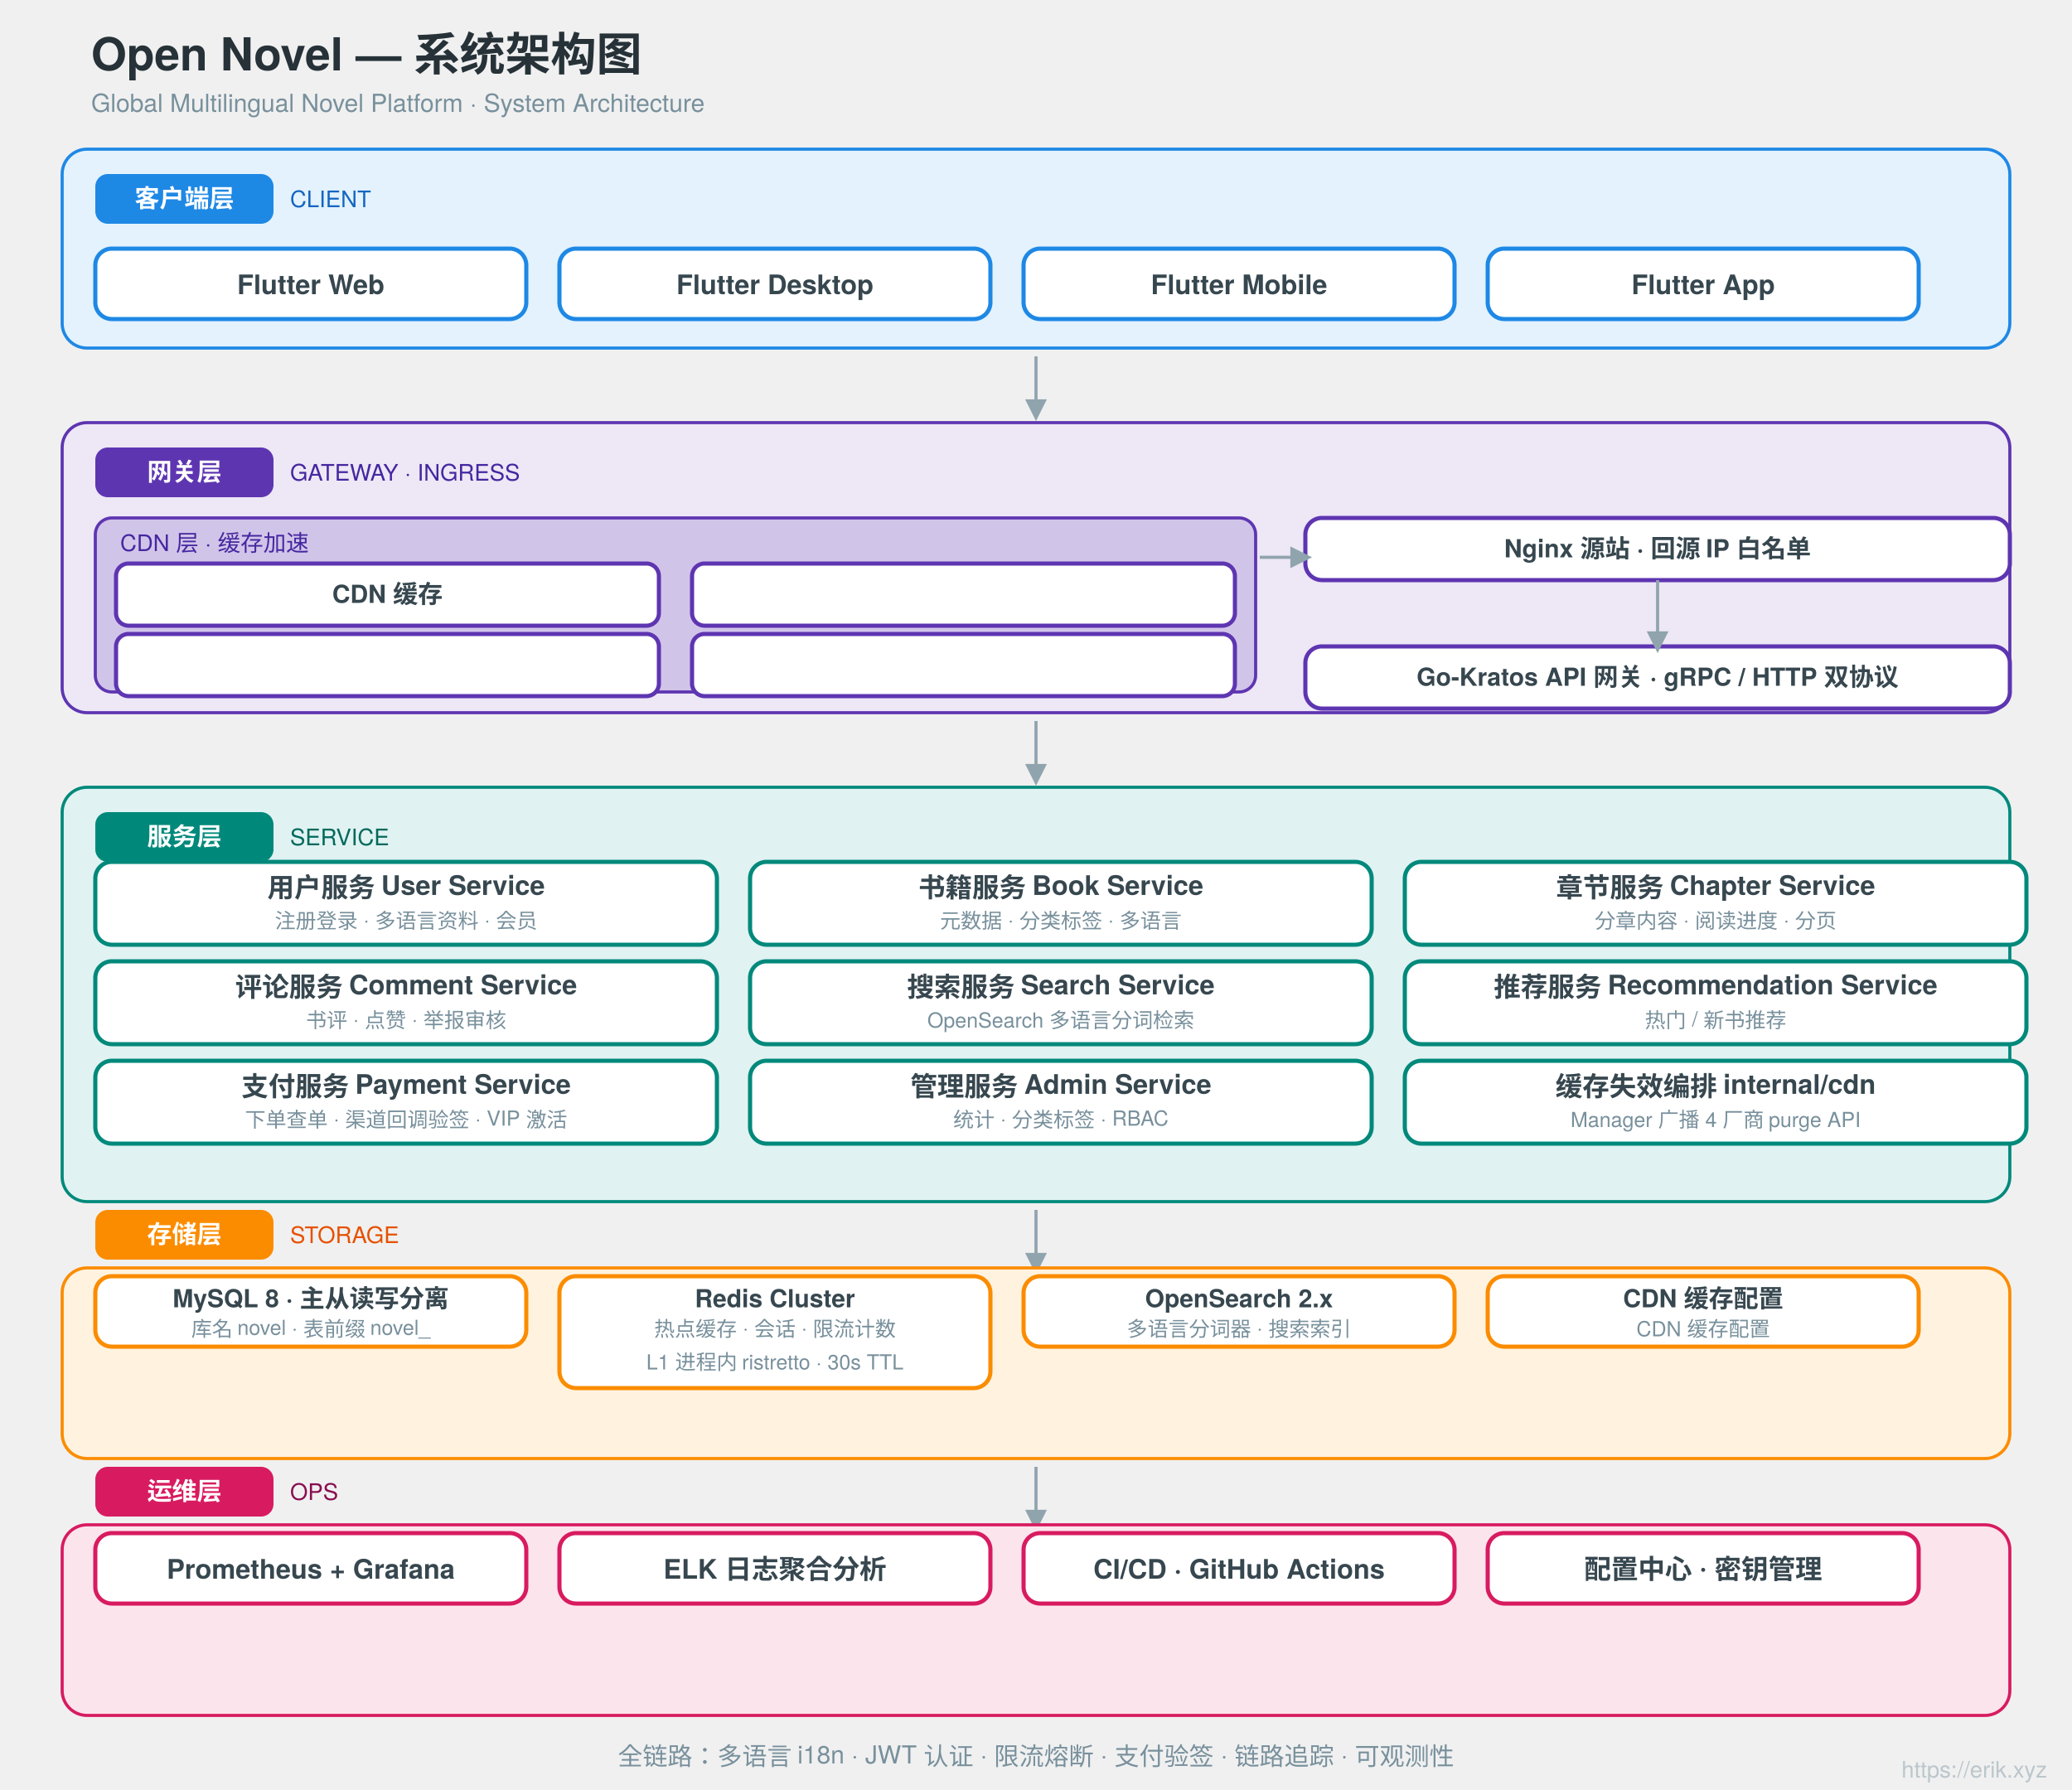
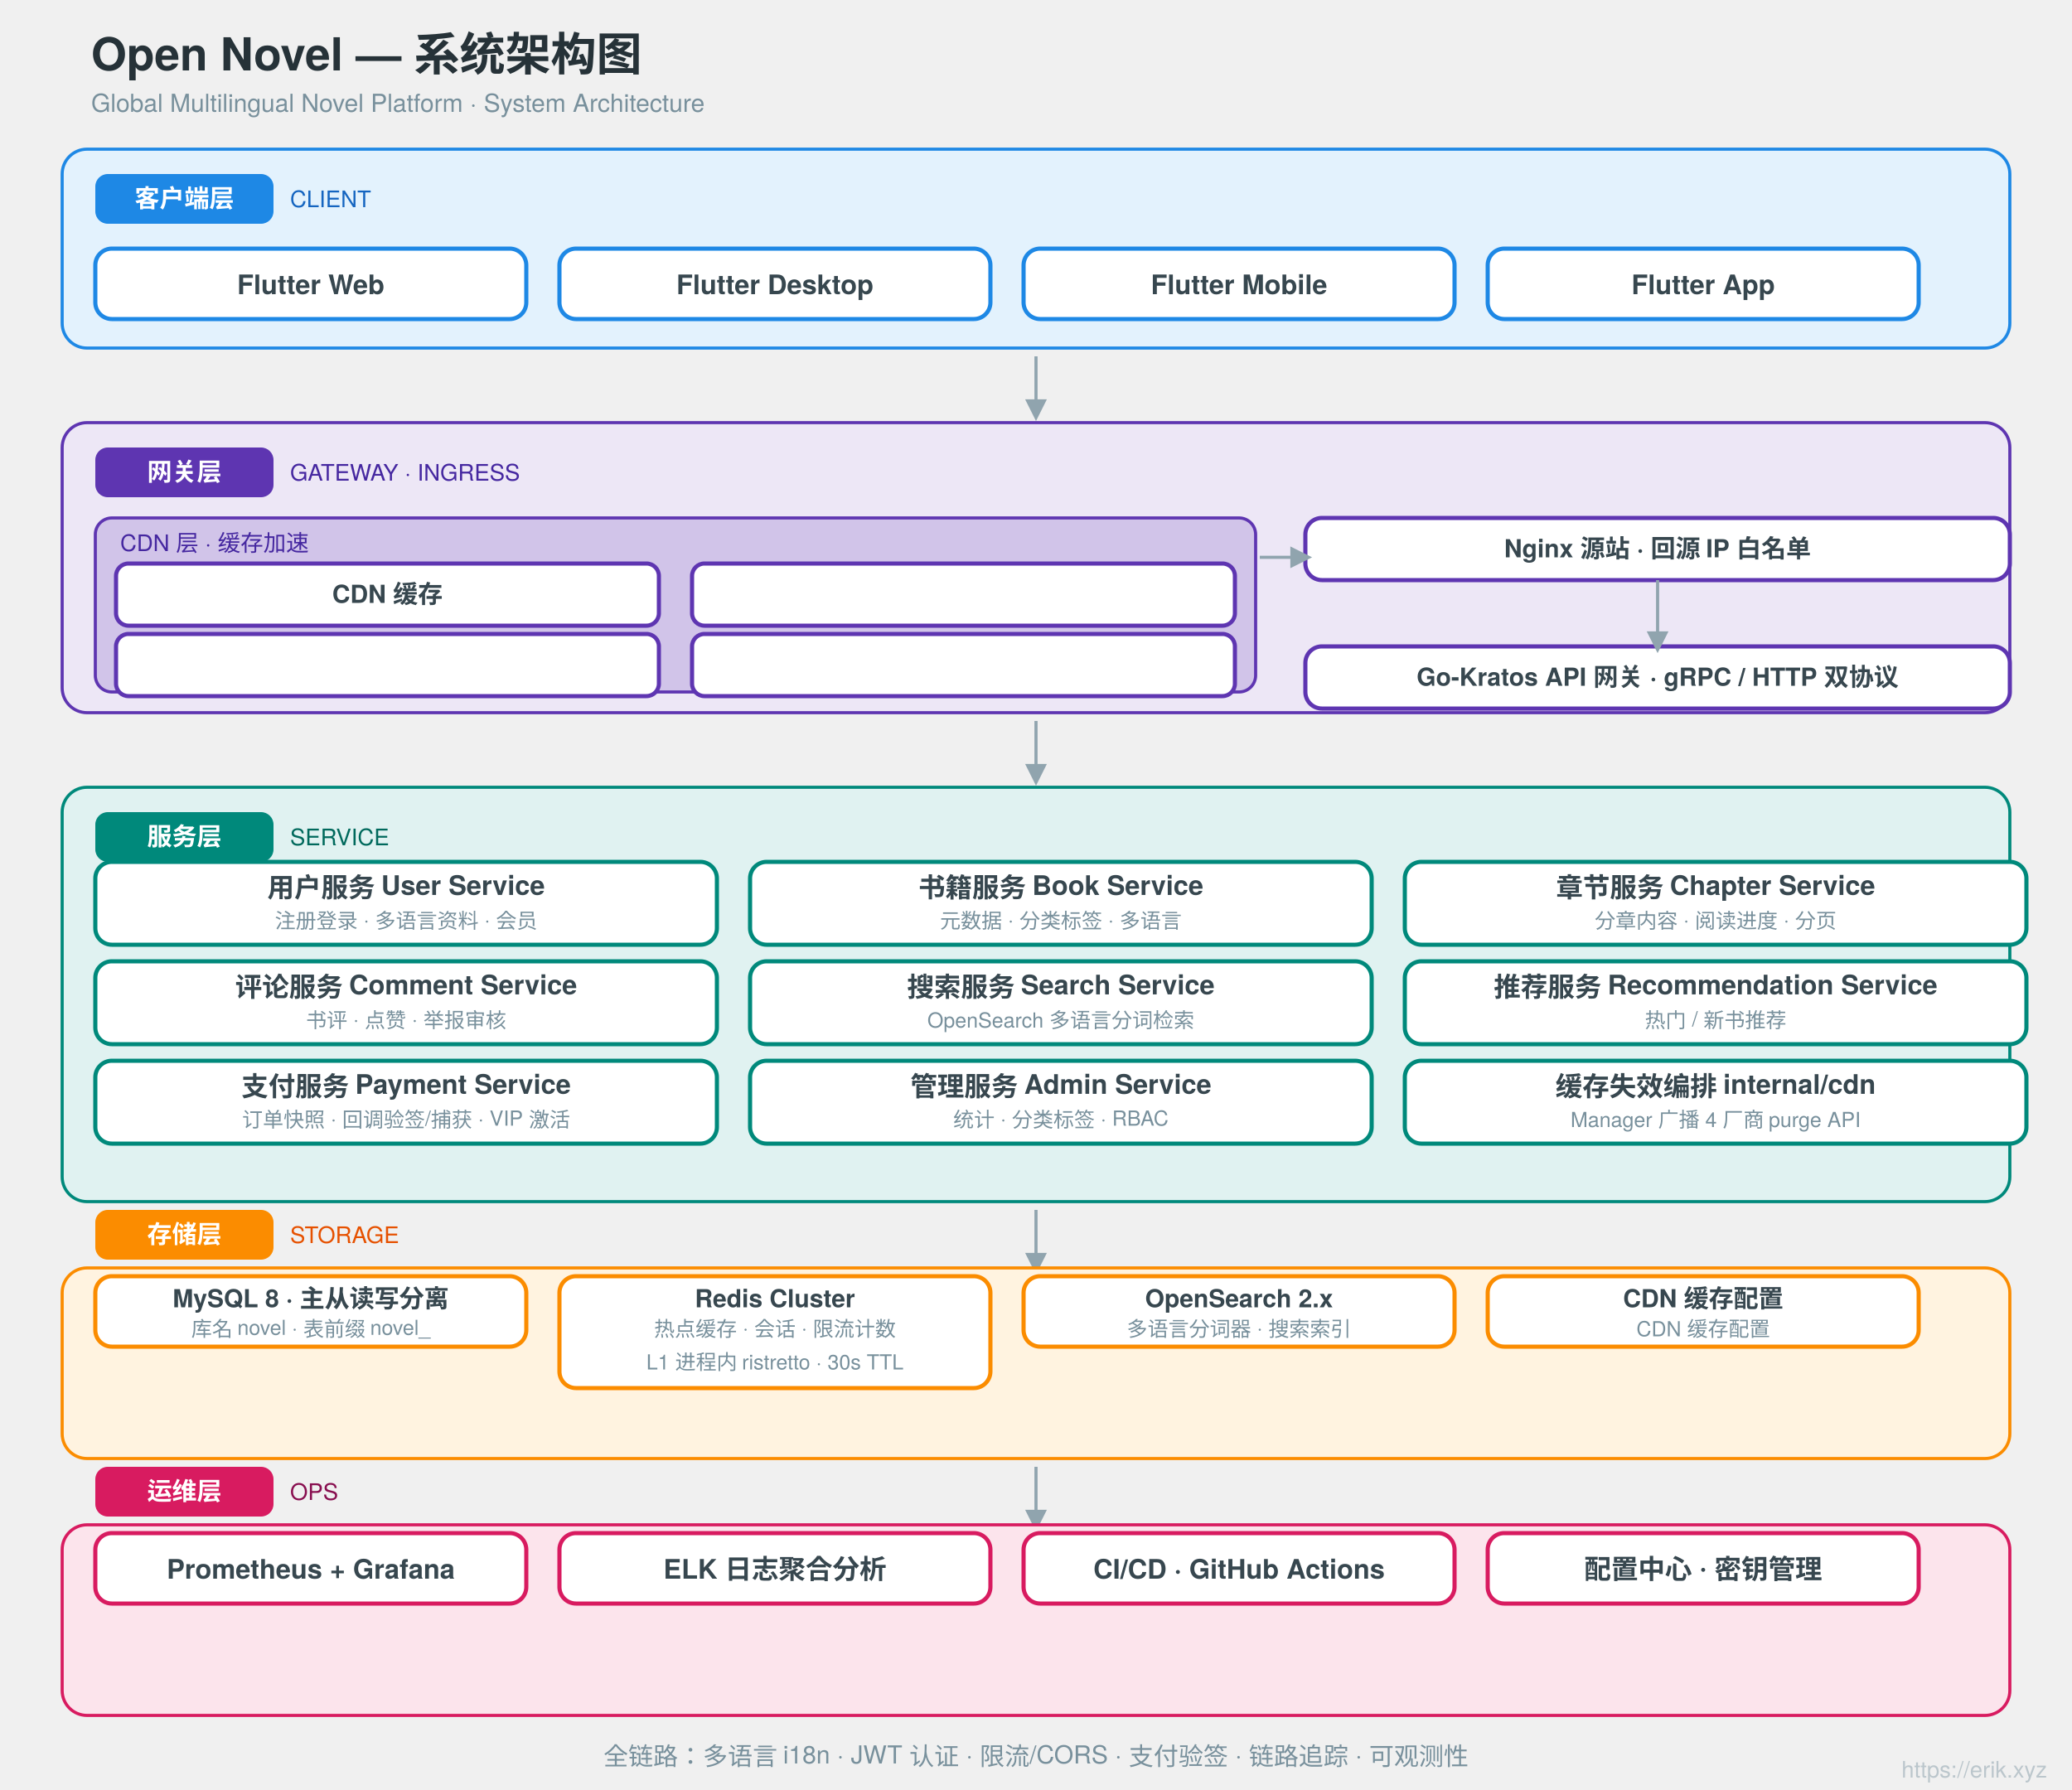
<svg xmlns="http://www.w3.org/2000/svg" width="1000" height="864" viewBox="0 0 1000 864" font-family="'PingFang SC','Microsoft YaHei','Helvetica Neue',sans-serif">
  <defs>
    <marker id="arrow" viewBox="0 0 10 10" refX="5" refY="5" markerWidth="7" markerHeight="7" orient="auto-start-reverse">
      <path d="M 0 0 L 10 5 L 0 10 z" fill="#90a4ae" />
    </marker>
  </defs>
  <text x="44" y="34" font-size="22" font-weight="700" fill="#263238">Open Novel — 系统架构图</text>
  <text x="44" y="54" font-size="12" fill="#78909c">Global Multilingual Novel Platform · System Architecture</text>
  <g>
    <rect x="30" y="72" width="940" height="96" rx="12" fill="#e3f2fd" stroke="#1e88e5" stroke-width="1.5" />
    <rect x="46" y="84" width="86" height="24" rx="6" fill="#1e88e5" />
    <text x="89" y="100" font-size="12" font-weight="600" fill="#ffffff" text-anchor="middle">客户端层</text>
    <text x="140" y="100" font-size="11" fill="#1565c0">CLIENT</text>
    <g>
      <rect x="46" y="120" width="208" height="34" rx="8" fill="#ffffff" stroke="#1e88e5" stroke-width="2" />
      <text x="150" y="142" font-size="13" font-weight="600" fill="#37474f" text-anchor="middle">Flutter Web</text>
    </g>
    <g>
      <rect x="270" y="120" width="208" height="34" rx="8" fill="#ffffff" stroke="#1e88e5" stroke-width="2" />
      <text x="374" y="142" font-size="13" font-weight="600" fill="#37474f" text-anchor="middle">Flutter Desktop</text>
    </g>
    <g>
      <rect x="494" y="120" width="208" height="34" rx="8" fill="#ffffff" stroke="#1e88e5" stroke-width="2" />
      <text x="598" y="142" font-size="13" font-weight="600" fill="#37474f" text-anchor="middle">Flutter Mobile</text>
    </g>
    <g>
      <rect x="718" y="120" width="208" height="34" rx="8" fill="#ffffff" stroke="#1e88e5" stroke-width="2" />
      <text x="822" y="142" font-size="13" font-weight="600" fill="#37474f" text-anchor="middle">Flutter App</text>
    </g>
  </g>
  <line x1="500" y1="172" x2="500" y2="198" stroke="#90a4ae" stroke-width="1.5" marker-end="url(#arrow)" />
  <g>
    <rect x="30" y="204" width="940" height="140" rx="12" fill="#ede7f6" stroke="#5e35b1" stroke-width="1.5" />
    <rect x="46" y="216" width="86" height="24" rx="6" fill="#5e35b1" />
    <text x="89" y="232" font-size="12" font-weight="600" fill="#ffffff" text-anchor="middle">网关层</text>
    <text x="140" y="232" font-size="11" fill="#4527a0">GATEWAY · INGRESS</text>
    <rect x="46" y="250" width="560" height="84" rx="8" fill="#d1c4e9" stroke="#5e35b1" stroke-width="1.5" />
    <text x="58" y="266" font-size="11" fill="#4527a0">CDN 层 · 缓存加速</text>
    <g>
      <rect x="56" y="272" width="262" height="30" rx="6" fill="#ffffff" stroke="#5e35b1" stroke-width="2" />
      <text x="187" y="291" font-size="12" font-weight="600" fill="#37474f" text-anchor="middle">CDN 缓存</text>
    </g>
    <g>
      <rect x="334" y="272" width="262" height="30" rx="6" fill="#ffffff" stroke="#5e35b1" stroke-width="2" />
      <text x="465" y="291" font-size="12" font-weight="600" fill="#37474f" text-anchor="middle" />
    </g>
    <g>
      <rect x="56" y="306" width="262" height="30" rx="6" fill="#ffffff" stroke="#5e35b1" stroke-width="2" />
      <text x="187" y="325" font-size="12" font-weight="600" fill="#37474f" text-anchor="middle" />
    </g>
    <g>
      <rect x="334" y="306" width="262" height="30" rx="6" fill="#ffffff" stroke="#5e35b1" stroke-width="2" />
      <text x="465" y="325" font-size="12" font-weight="600" fill="#37474f" text-anchor="middle" />
    </g>
    <g>
      <rect x="630" y="250" width="340" height="30" rx="8" fill="#ffffff" stroke="#5e35b1" stroke-width="2" />
      <text x="800" y="269" font-size="12" font-weight="600" fill="#37474f" text-anchor="middle">Nginx 源站 · 回源 IP 白名单</text>
    </g>
    <g>
      <rect x="630" y="312" width="340" height="30" rx="8" fill="#ffffff" stroke="#5e35b1" stroke-width="2" />
      <text x="800" y="331" font-size="12" font-weight="600" fill="#37474f" text-anchor="middle">Go-Kratos API 网关 · gRPC / HTTP 双协议</text>
    </g>
    <line x1="608" y1="269" x2="628" y2="269" stroke="#90a4ae" stroke-width="1.5" marker-end="url(#arrow)" />
    <line x1="800" y1="280" x2="800" y2="310" stroke="#90a4ae" stroke-width="1.5" marker-end="url(#arrow)" />
  </g>
  <line x1="500" y1="348" x2="500" y2="374" stroke="#90a4ae" stroke-width="1.5" marker-end="url(#arrow)" />
  <g>
    <rect x="30" y="380" width="940" height="200" rx="12" fill="#e0f2f1" stroke="#00897b" stroke-width="1.5" />
    <rect x="46" y="392" width="86" height="24" rx="6" fill="#00897b" />
    <text x="89" y="408" font-size="12" font-weight="600" fill="#ffffff" text-anchor="middle">服务层</text>
    <text x="140" y="408" font-size="11" fill="#00695c">SERVICE</text>
    <g>
      <rect x="46" y="416" width="300" height="40" rx="8" fill="#ffffff" stroke="#00897b" stroke-width="2" />
      <text x="196" y="433" font-size="13" font-weight="600" fill="#37474f" text-anchor="middle">用户服务 User Service</text>
      <text x="196" y="448" font-size="10" fill="#78909c" text-anchor="middle">注册登录 · 多语言资料 · 会员</text>
    </g>
    <g>
      <rect x="362" y="416" width="300" height="40" rx="8" fill="#ffffff" stroke="#00897b" stroke-width="2" />
      <text x="512" y="433" font-size="13" font-weight="600" fill="#37474f" text-anchor="middle">书籍服务 Book Service</text>
      <text x="512" y="448" font-size="10" fill="#78909c" text-anchor="middle">元数据 · 分类标签 · 多语言</text>
    </g>
    <g>
      <rect x="678" y="416" width="300" height="40" rx="8" fill="#ffffff" stroke="#00897b" stroke-width="2" />
      <text x="828" y="433" font-size="13" font-weight="600" fill="#37474f" text-anchor="middle">章节服务 Chapter Service</text>
      <text x="828" y="448" font-size="10" fill="#78909c" text-anchor="middle">分章内容 · 阅读进度 · 分页</text>
    </g>
    <g>
      <rect x="46" y="464" width="300" height="40" rx="8" fill="#ffffff" stroke="#00897b" stroke-width="2" />
      <text x="196" y="481" font-size="13" font-weight="600" fill="#37474f" text-anchor="middle">评论服务 Comment Service</text>
      <text x="196" y="496" font-size="10" fill="#78909c" text-anchor="middle">书评 · 点赞 · 举报审核</text>
    </g>
    <g>
      <rect x="362" y="464" width="300" height="40" rx="8" fill="#ffffff" stroke="#00897b" stroke-width="2" />
      <text x="512" y="481" font-size="13" font-weight="600" fill="#37474f" text-anchor="middle">搜索服务 Search Service</text>
      <text x="512" y="496" font-size="10" fill="#78909c" text-anchor="middle">OpenSearch 多语言分词检索</text>
    </g>
    <g>
      <rect x="678" y="464" width="300" height="40" rx="8" fill="#ffffff" stroke="#00897b" stroke-width="2" />
      <text x="828" y="481" font-size="13" font-weight="600" fill="#37474f" text-anchor="middle">推荐服务 Recommendation Service</text>
      <text x="828" y="496" font-size="10" fill="#78909c" text-anchor="middle">热门 / 新书推荐</text>
    </g>
    <g>
      <rect x="46" y="512" width="300" height="40" rx="8" fill="#ffffff" stroke="#00897b" stroke-width="2" />
      <text x="196" y="529" font-size="13" font-weight="600" fill="#37474f" text-anchor="middle">支付服务 Payment Service</text>
-       <text x="196" y="544" font-size="10" fill="#78909c" text-anchor="middle">下单查单 · 渠道回调验签 · VIP 激活</text>
+       <text x="196" y="544" font-size="10" fill="#78909c" text-anchor="middle">订单快照 · 回调验签/捕获 · VIP 激活</text>
    </g>
    <g>
      <rect x="362" y="512" width="300" height="40" rx="8" fill="#ffffff" stroke="#00897b" stroke-width="2" />
      <text x="512" y="529" font-size="13" font-weight="600" fill="#37474f" text-anchor="middle">管理服务 Admin Service</text>
      <text x="512" y="544" font-size="10" fill="#78909c" text-anchor="middle">统计 · 分类标签 · RBAC</text>
    </g>
    <g>
      <rect x="678" y="512" width="300" height="40" rx="8" fill="#ffffff" stroke="#00897b" stroke-width="2" />
      <text x="828" y="529" font-size="13" font-weight="600" fill="#37474f" text-anchor="middle">缓存失效编排 internal/cdn</text>
      <text x="828" y="544" font-size="10" fill="#78909c" text-anchor="middle">Manager 广播 4 厂商 purge API</text>
    </g>
  </g>
  <line x1="500" y1="584" x2="500" y2="610" stroke="#90a4ae" stroke-width="1.5" marker-end="url(#arrow)" />
  <g>
    <rect x="46" y="584" width="86" height="24" rx="6" fill="#fb8c00" />
    <text x="89" y="600" font-size="12" font-weight="600" fill="#ffffff" text-anchor="middle">存储层</text>
    <text x="140" y="600" font-size="11" fill="#e65100">STORAGE</text>
    <rect x="30" y="612" width="940" height="92" rx="12" fill="#fff3e0" stroke="#fb8c00" stroke-width="1.5" />
    <g>
      <rect x="46" y="616" width="208" height="34" rx="8" fill="#ffffff" stroke="#fb8c00" stroke-width="2" />
      <text x="150" y="631" font-size="12" font-weight="600" fill="#37474f" text-anchor="middle">MySQL 8 · 主从读写分离</text>
      <text x="150" y="645" font-size="10" fill="#78909c" text-anchor="middle">库名 novel · 表前缀 novel_</text>
    </g>
    <g>
      <rect x="270" y="616" width="208" height="54" rx="8" fill="#ffffff" stroke="#fb8c00" stroke-width="2" />
      <text x="374" y="631" font-size="12" font-weight="600" fill="#37474f" text-anchor="middle">Redis Cluster</text>
      <text x="374" y="645" font-size="10" fill="#78909c" text-anchor="middle">热点缓存 · 会话 · 限流计数</text>
      <text x="374" y="661" font-size="10" fill="#78909c" text-anchor="middle">L1 进程内 ristretto · 30s TTL</text>
    </g>
    <g>
      <rect x="494" y="616" width="208" height="34" rx="8" fill="#ffffff" stroke="#fb8c00" stroke-width="2" />
      <text x="598" y="631" font-size="12" font-weight="600" fill="#37474f" text-anchor="middle">OpenSearch 2.x</text>
      <text x="598" y="645" font-size="10" fill="#78909c" text-anchor="middle">多语言分词器 · 搜索索引</text>
    </g>
    <g>
      <rect x="718" y="616" width="208" height="34" rx="8" fill="#ffffff" stroke="#fb8c00" stroke-width="2" />
      <text x="822" y="631" font-size="12" font-weight="600" fill="#37474f" text-anchor="middle">CDN 缓存配置</text>
      <text x="822" y="645" font-size="10" fill="#78909c" text-anchor="middle">CDN 缓存配置</text>
    </g>
  </g>
  <line x1="500" y1="708" x2="500" y2="734" stroke="#90a4ae" stroke-width="1.5" marker-end="url(#arrow)" />
  <g>
    <rect x="46" y="708" width="86" height="24" rx="6" fill="#d81b60" />
    <text x="89" y="724" font-size="12" font-weight="600" fill="#ffffff" text-anchor="middle">运维层</text>
    <text x="140" y="724" font-size="11" fill="#880e4f">OPS</text>
    <rect x="30" y="736" width="940" height="92" rx="12" fill="#fce4ec" stroke="#d81b60" stroke-width="1.5" />
    <g>
      <rect x="46" y="740" width="208" height="34" rx="8" fill="#ffffff" stroke="#d81b60" stroke-width="2" />
      <text x="150" y="762" font-size="13" font-weight="600" fill="#37474f" text-anchor="middle">Prometheus + Grafana</text>
    </g>
    <g>
      <rect x="270" y="740" width="208" height="34" rx="8" fill="#ffffff" stroke="#d81b60" stroke-width="2" />
      <text x="374" y="762" font-size="13" font-weight="600" fill="#37474f" text-anchor="middle">ELK 日志聚合分析</text>
    </g>
    <g>
      <rect x="494" y="740" width="208" height="34" rx="8" fill="#ffffff" stroke="#d81b60" stroke-width="2" />
      <text x="598" y="762" font-size="13" font-weight="600" fill="#37474f" text-anchor="middle">CI/CD · GitHub Actions</text>
    </g>
    <g>
      <rect x="718" y="740" width="208" height="34" rx="8" fill="#ffffff" stroke="#d81b60" stroke-width="2" />
      <text x="822" y="762" font-size="13" font-weight="600" fill="#37474f" text-anchor="middle">配置中心 · 密钥管理</text>
    </g>
  </g>
-   <text x="500" y="852" font-size="12" fill="#78909c" text-anchor="middle">全链路：多语言 i18n · JWT 认证 · 限流熔断 · 支付验签 · 链路追踪 · 可观测性</text>
+   <text x="500" y="852" font-size="12" fill="#78909c" text-anchor="middle">全链路：多语言 i18n · JWT 认证 · 限流/CORS · 支付验签 · 链路追踪 · 可观测性</text>
  <text x="988" y="858" font-size="11" fill="#90a4ae" opacity="0.55" text-anchor="end">https://erik.xyz</text>
</svg>
